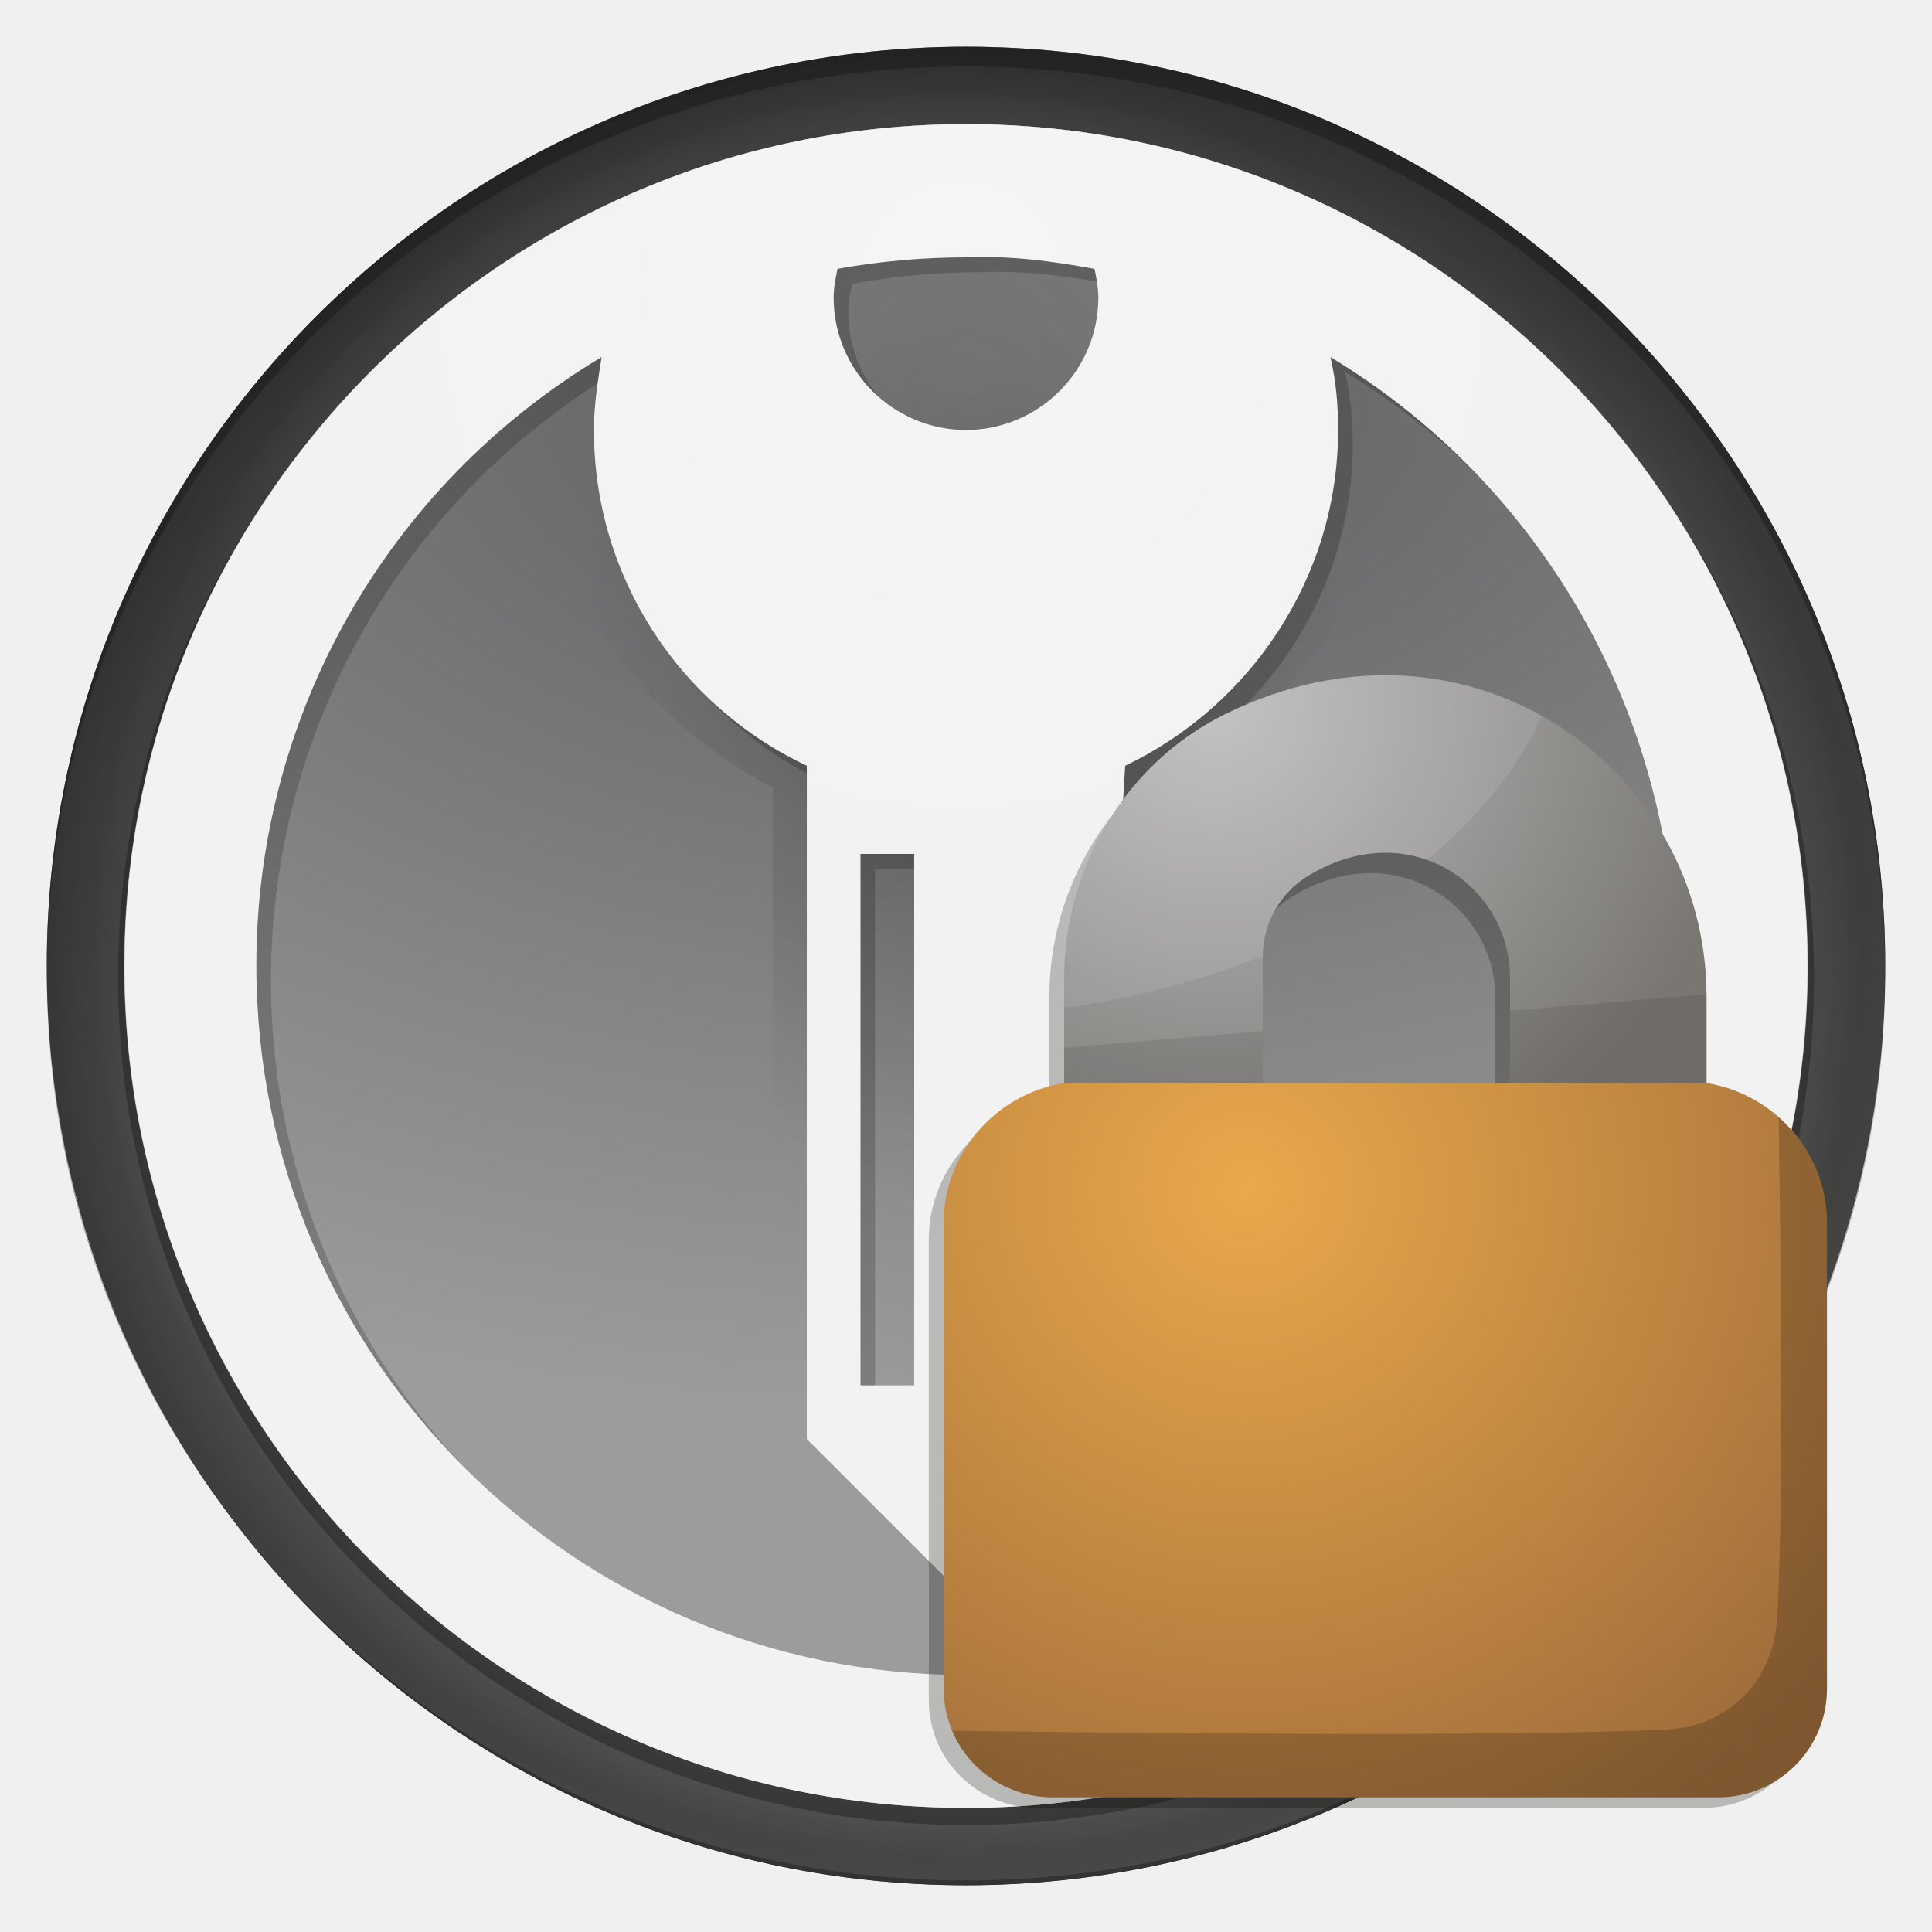
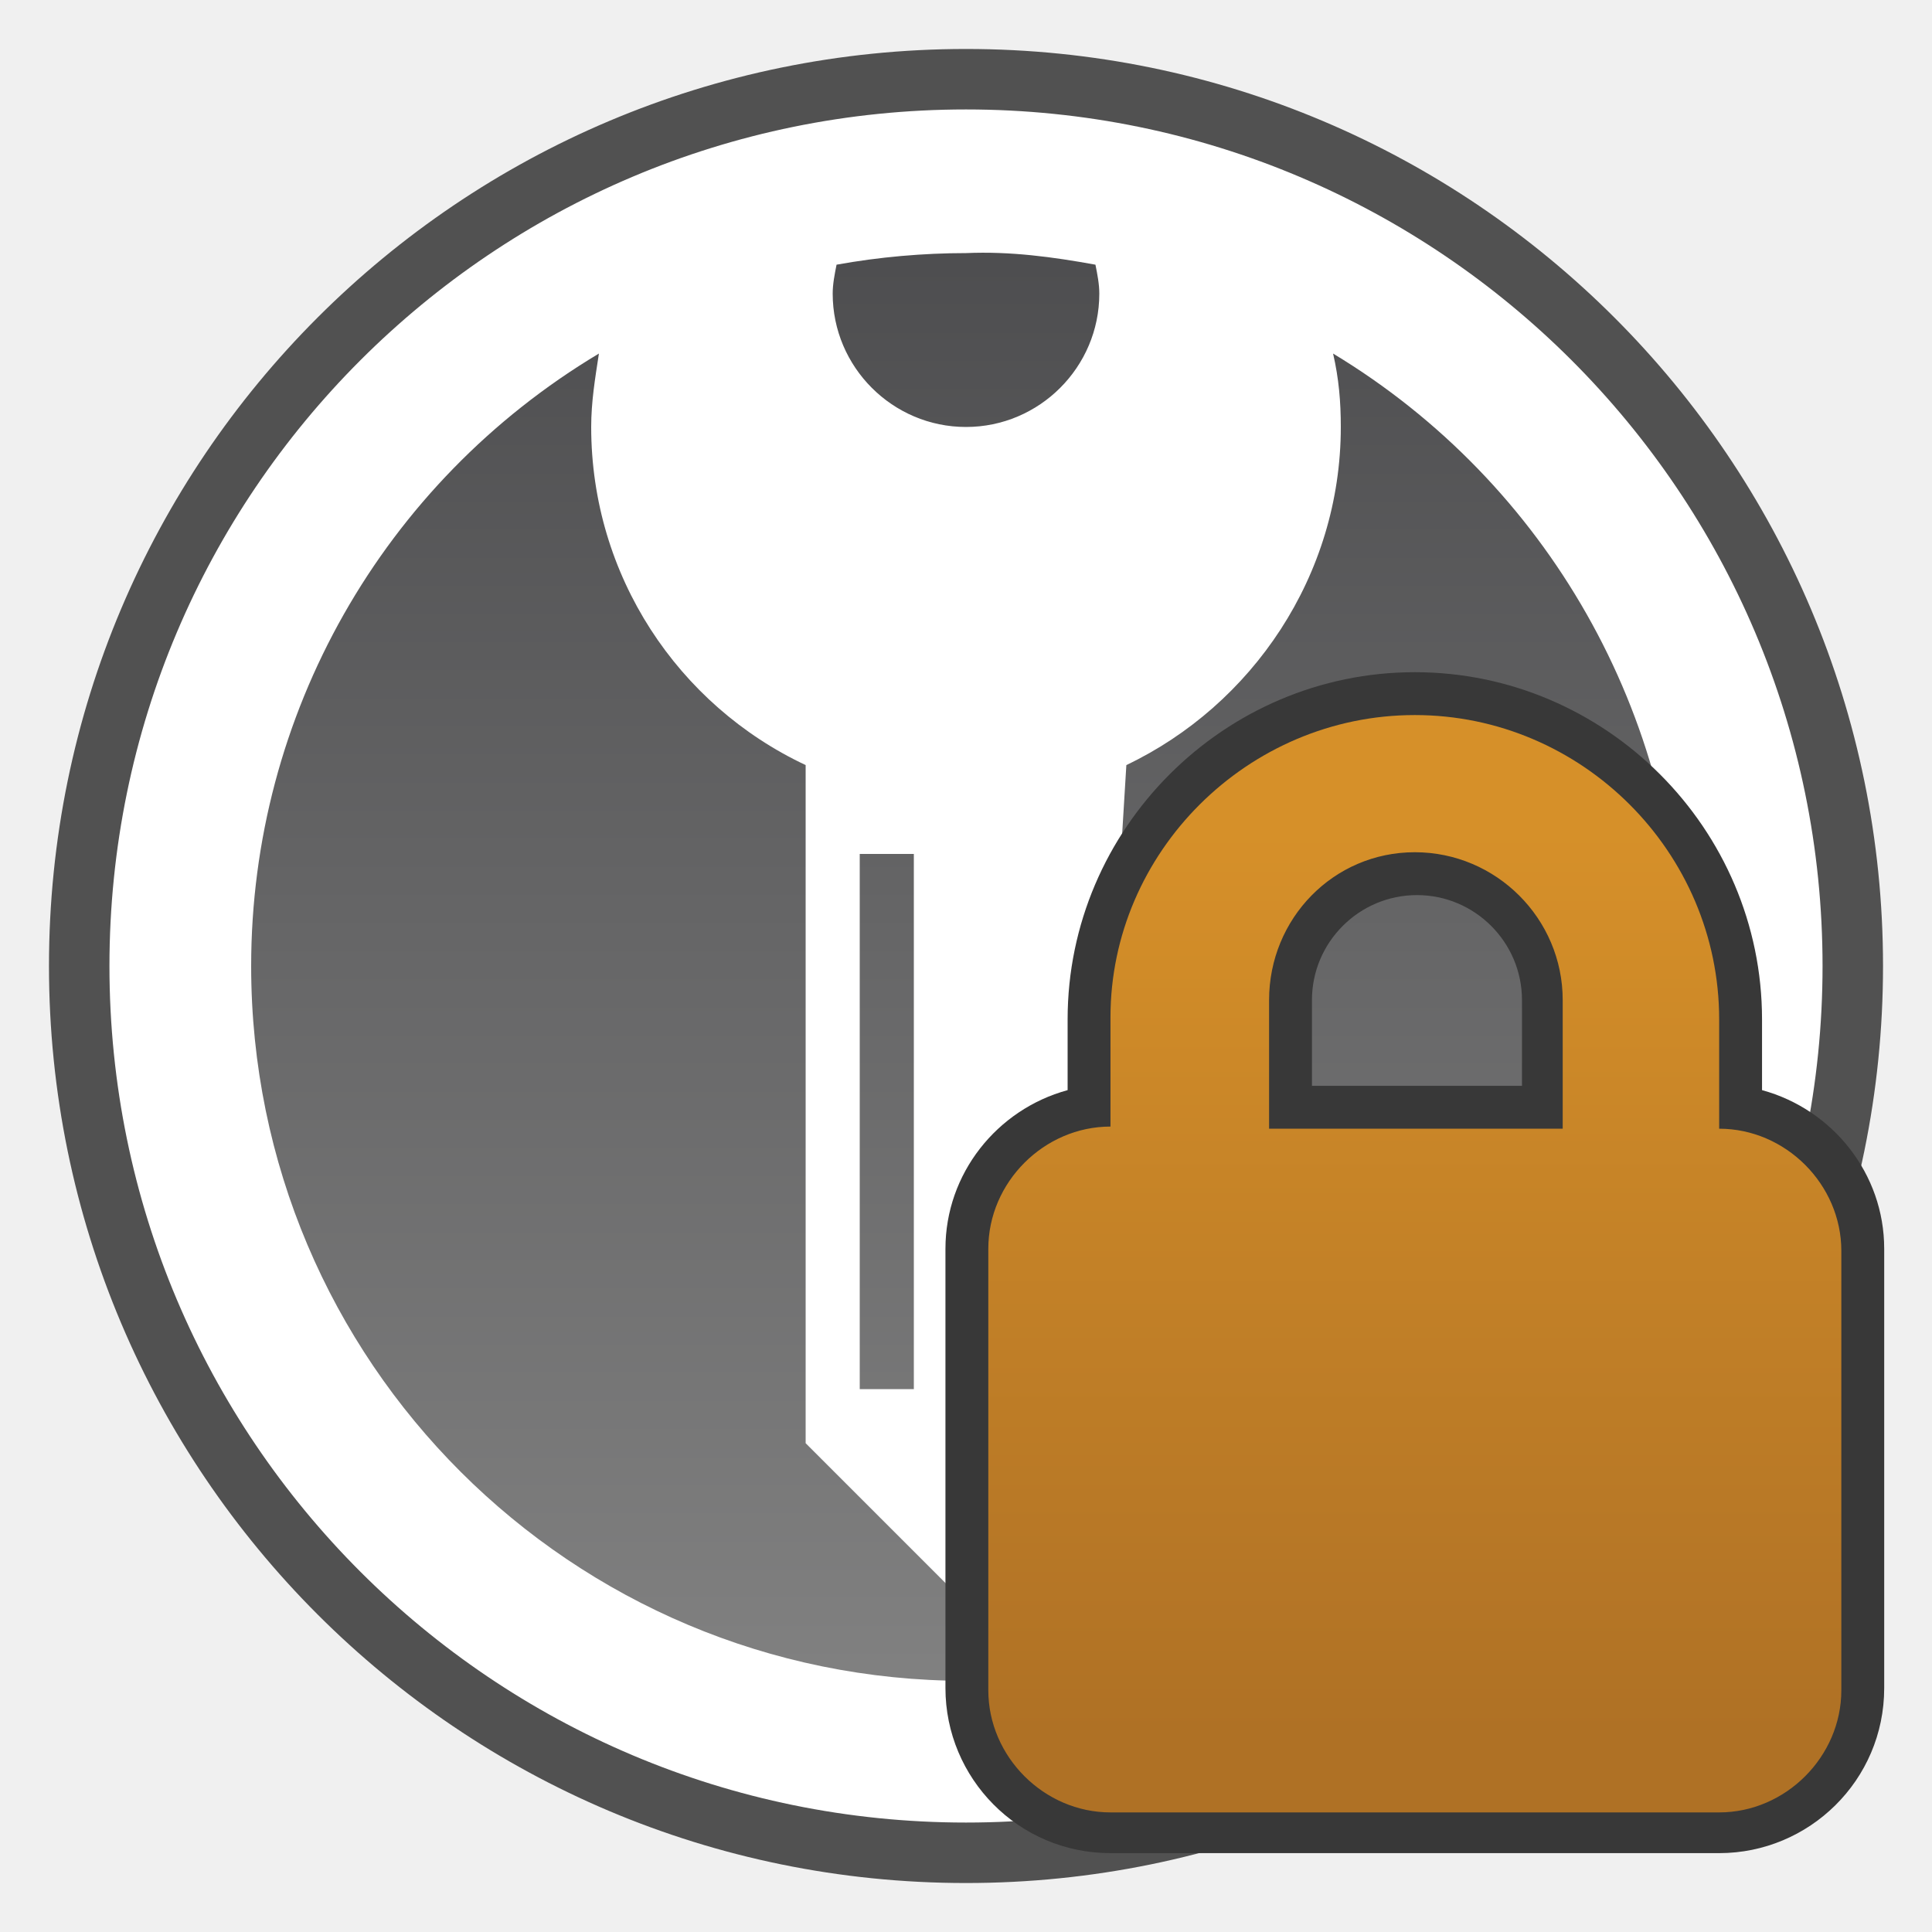
- <svg xmlns="http://www.w3.org/2000/svg" viewBox="0 0 128 128">
+ <svg xmlns="http://www.w3.org/2000/svg" width="100%" height="100%" viewBox="0 0 100 100" version="1.1" xml:space="preserve" style="fill-rule:evenodd;clip-rule:evenodd;stroke-linecap:round;stroke-linejoin:round;">
+   <circle cx="50" cy="50" r="45.9" style="fill:white;stroke:rgb(81,81,81);stroke-width:3.13px;" />
+   <path d="M56.7,13.7C56.8,14.2 56.9,14.7 56.9,15.2C56.9,19 53.8,22.1 50,22.1C46.2,22.1 43.1,19 43.1,15.2C43.1,14.7 43.2,14.2 43.3,13.7C45.5,13.3 47.8,13.1 50,13.1C52.3,13 54.5,13.3 56.7,13.7ZM30.6,22.1C30.6,29.8 35.1,36.5 41.7,39.6L41.7,74.7L50,83L58.3,74.7L57.8,67.4L61.7,63.5L57.8,59.6L63.7,53.7L57.8,47.8L58.3,39.6C64.8,36.5 69.4,29.8 69.4,22.1C69.4,20.8 69.3,19.6 69,18.3C80.1,25 86.9,37 87,50C87,70.4 70.5,87 50,87C29.6,87 13,70.5 13,50C13,37 19.8,25 31,18.3C30.8,19.6 30.6,20.8 30.6,22.1ZM44.5,44.2L47.3,44.2L47.3,71.9L44.5,71.9L44.5,44.2Z" style="fill:url(#_Linear1);fill-rule:nonzero;" />
+   <g transform="matrix(1.10935,0,0,1.10935,-8.63908,-10.3579)">
+     <path d="M59.6,94.8C55.9,94.8 52.9,91.8 52.9,88.1L52.9,67.6C52.9,64.3 55.4,61.5 58.6,61L58.6,56.9C58.6,48.5 65.4,41.7 73.8,41.7C82.2,41.7 89,48.5 89,56.9L89,61C92.2,61.5 94.7,64.3 94.7,67.6L94.7,88.1C94.7,91.8 91.7,94.8 88,94.8L59.6,94.8ZM79.7,61L79.7,56C79.7,52.8 77.1,50.1 73.8,50.1C70.5,50.1 68,52.7 68,56L68,61L79.7,61Z" style="fill:url(#_Linear2);fill-rule:nonzero;" />
+   </g>
+   <g transform="matrix(1.10935,0,0,1.10935,-8.63908,-10.3579)">
+     <path d="M73.8,42.7C81.6,42.7 88,49.1 88,56.9L88,62C91.1,62 93.7,64.6 93.7,67.7L93.7,88.2C93.7,91.3 91.1,93.9 88,93.9L59.6,93.9C56.5,93.9 53.9,91.3 53.9,88.2L53.9,67.6C53.9,64.5 56.5,61.9 59.6,61.9L59.6,56.8C59.6,49.1 66,42.7 73.8,42.7M67,62L80.7,62L80.7,56C80.7,52.2 77.6,49.1 73.8,49.1C70,49.1 67,52.2 67,56L67,62M73.8,40.7C64.9,40.7 57.6,48 57.6,56.9L57.6,60.2C54.3,61.1 51.9,64.1 51.9,67.6L51.9,88.1C51.9,92.3 55.3,95.8 59.6,95.8L88,95.8C92.2,95.8 95.7,92.4 95.7,88.1L95.7,67.6C95.7,64.1 93.3,61.1 90,60.2L90,56.9C90,48 82.7,40.7 73.8,40.7ZM69,60L69,56C69,53.3 71.2,51.1 73.9,51.1C76.6,51.1 78.8,53.3 78.8,56L78.8,60L69,60Z" style="fill:rgb(56,56,56);fill-rule:nonzero;" />
+   </g>
  <defs>
-     <linearGradient id="d" x1="64" y1="-3.314" x2="64" y2="118.486" gradientUnits="userSpaceOnUse">
-       <stop offset="0" stop-color="#414141" />
-       <stop offset=".196" stop-color="#3e3e3e" />
-       <stop offset="1" stop-color="#3a3a3a" />
+     <linearGradient id="_Linear1" x1="0" y1="0" x2="1" y2="0" gradientUnits="userSpaceOnUse" gradientTransform="matrix(-0.5725,-78.1539,78.1539,-0.5725,50.2693,86.83)">
+       <stop offset="0" style="stop-color:rgb(128,128,128);stop-opacity:1" />
+       <stop offset="1" style="stop-color:rgb(75,75,77);stop-opacity:1" />
    </linearGradient>
-     <radialGradient id="f" cx="32.646" cy="32.915" fx="32.646" fy="32.915" r="207.234" gradientTransform="translate(48.6185 41.6546) scale(.3539)" gradientUnits="userSpaceOnUse">
-       <stop offset=".673" stop-color="#fcfcfc" stop-opacity="0" />
-       <stop offset="1" stop-color="#fcfcfc" />
-     </radialGradient>
-     <radialGradient id="h" cx="40.992" cy="60.213" fx="40.992" fy="60.213" r="172.389" gradientTransform="translate(48.6185 41.6546) scale(.3539)" gradientUnits="userSpaceOnUse">
-       <stop offset=".109" stop-color="#0f0f0d" stop-opacity="0" />
-       <stop offset=".886" stop-color="#414141" stop-opacity="0" />
-       <stop offset=".934" stop-color="#1e1e1d" stop-opacity=".684" />
-       <stop offset=".987" stop-color="#0f0f0d" />
-     </radialGradient>
-     <radialGradient id="l" cx="46.738" cy="-43.152" fx="46.738" fy="-43.152" r="334.836" gradientTransform="translate(48.6185 35.1949) scale(.3539 .2026)" gradientUnits="userSpaceOnUse">
-       <stop offset="0" stop-color="#5e5e60" />
-       <stop offset="1" stop-color="#9c9c9c" />
-     </radialGradient>
-     <radialGradient id="n" cx="44.233" cy="-44.918" fx="44.233" fy="-44.918" r="65.392" gradientTransform="translate(48.6185 41.6546) scale(.3539)" gradientUnits="userSpaceOnUse">
-       <stop offset="0" stop-color="#9e9e9e" />
-       <stop offset="1" stop-color="gray" />
-     </radialGradient>
-     <radialGradient id="p" cx="29.217" cy="-1.833" fx="29.217" fy="-1.833" r="96.585" gradientTransform="translate(54.1107 40.1419) scale(.3356 .5572)" gradientUnits="userSpaceOnUse">
-       <stop offset="0" stop-color="#000" />
-       <stop offset=".784" stop-color="#4f4f4f" stop-opacity="0" />
-     </radialGradient>
-     <radialGradient id="s" cx="42.84" cy="-64.573" fx="42.84" fy="-64.573" r="223.51" gradientTransform="translate(48.6185 41.6546) scale(.3539)" gradientUnits="userSpaceOnUse">
-       <stop offset="0" stop-color="#f5f5f5" />
-       <stop offset=".529" stop-color="#f2f2f2" />
-     </radialGradient>
-     <radialGradient id="v" cx="80.569" cy="46.736" fx="80.569" fy="46.736" r="35.216" gradientUnits="userSpaceOnUse">
-       <stop offset="0" stop-color="#bcbcbc" />
-       <stop offset="1" stop-color="#7a7773" />
-     </radialGradient>
-     <radialGradient id="w" cx="82.593" cy="78.754" fx="82.593" fy="78.754" r="50.917" gradientUnits="userSpaceOnUse">
-       <stop offset="0" stop-color="#eba84b" />
-       <stop offset="1" stop-color="#9b6a3a" />
-     </radialGradient>
+     <linearGradient id="_Linear2" x1="0" y1="0" x2="1" y2="0" gradientUnits="userSpaceOnUse" gradientTransform="matrix(2.56353e-15,41.8656,-41.8656,2.56353e-15,73.8,48.1382)">
+       <stop offset="0" style="stop-color:rgb(214,144,41);stop-opacity:1" />
+       <stop offset="1" style="stop-color:rgb(175,113,37);stop-opacity:1" />
+     </linearGradient>
  </defs>
-   <g style="isolation:isolate;">
-     <g id="b">
-       <g id="c">
-         <rect width="128" height="128" style="fill:none;" />
-         <path id="e" d="m64,124.9c-33.581,0-60.9-27.32-60.9-60.9S30.419,3.1,64,3.1s60.9,27.32,60.9,60.9-27.319,60.9-60.9,60.9Zm0-116.676c-30.741,0-55.752,25.021-55.752,55.776s25.01,55.776,55.752,55.776,55.751-25.021,55.751-55.776S94.741,8.224,64,8.224Z" style="fill:url(#d);" />
-         <path id="g" d="m64,3.124C30.433,3.124,3.124,30.433,3.124,64s27.309,60.876,60.876,60.876,60.876-27.309,60.876-60.876S97.567,3.124,64,3.124Z" style="fill:url(#f); mix-blend-mode:lighten; opacity:.32;" />
-         <path id="i" d="m64,124.9c-33.581,0-60.9-27.32-60.9-60.9S30.419,3.1,64,3.1s60.9,27.32,60.9,60.9-27.319,60.9-60.9,60.9Zm0-116.676c-30.741,0-55.752,25.021-55.752,55.776s25.01,55.776,55.752,55.776,55.751-25.021,55.751-55.776S94.741,8.224,64,8.224Z" style="fill:url(#h); opacity:.44;" />
-         <path id="j" d="m64,8.55c-30.978,0-56.181,25.203-56.181,56.181s25.203,56.181,56.181,56.181,56.181-25.203,56.181-56.181S94.978,8.55,64,8.55Z" style="fill:rgba(15,15,13,.35);" />
-         <path id="k" d="m64,124.9c-33.581,0-60.9-27.32-60.9-60.9S30.419,3.1,64,3.1s60.9,27.32,60.9,60.9-27.319,60.9-60.9,60.9Zm0-120.497C30.419,4.403,3.1,31.36,3.1,64.493s27.32,60.09,60.9,60.09,60.9-26.956,60.9-60.09S97.58,4.403,64,4.403Z" style="fill:#0f0f0d; opacity:.35;" />
-         <path id="m" d="m64,8.224c-30.755,0-55.776,25.021-55.776,55.776s25.021,55.776,55.776,55.776,55.776-25.021,55.776-55.776S94.755,8.224,64,8.224Z" style="fill:url(#l);" />
-         <path id="o" d="m64,12.861c-9.161,0-16.614,7.453-16.614,16.613s7.453,16.613,16.614,16.613,16.613-7.453,16.613-16.613-7.453-16.613-16.613-16.613Z" style="fill:url(#n); mix-blend-mode:lighten; opacity:.7;" />
-         <path id="q" d="m34.687,16.364c-.003.019-.005.038-.008.057-.072.014-.074-.004.008-.057Zm42.118,35.8l-.771,13.782,9.102,9.916-9.102,9.916,6.017,6.555-6.017,6.555.771,13.67h-25.61v-60.395c-10.182-5.21-17.125-16.471-17.125-29.413,0-2.166.303-4.167.609-6.33,1.105-.208,18.967-7.695,18.967-7.695-.148.809,20.855.809,20.707,0,0,0,17.258,7.426,18.989,7.79.438,2.126.587,4.101.587,6.235,0,12.942-7.097,24.203-17.125,29.413Zm16.508-35.8c.011.051.019.101.03.152.19.04.196-.004-.03-.152Z" style="fill:url(#p); mix-blend-mode:multiply; opacity:.3;" />
-         <path id="r" d="m34.116,100.432c-9.898-8.608-16.164-21.297-16.164-35.497,0-16.523,8.641-31.774,22.873-40.29-.254,1.652-.508,3.177-.508,4.83,0,9.787,5.718,18.302,14.105,22.242v44.611l10.547,10.549,10.547-10.549-.635-9.278,4.956-4.957-4.956-4.957,7.497-7.499-7.497-7.499.635-10.422c8.26-3.94,14.105-12.456,14.105-22.242,0-1.652-.127-3.177-.508-4.83,5.164,3.118,9.592,7.142,13.142,11.797-8.584-11.789-22.529-19.459-38.277-19.459-26.091,0-47.242,21.05-47.242,47.017,0,14.693,6.774,27.81,17.381,36.432Zm27.421-7.662h-3.558v-35.206h3.558v35.206Zm-5.083-73.971c2.796-.508,5.718-.763,8.514-.763,2.923-.127,5.718.254,8.514.763.127.635.254,1.271.254,1.906,0,4.83-3.939,8.77-8.768,8.77s-8.768-3.94-8.768-8.77c0-.635.127-1.271.254-1.906Z" style="fill:#0f0f0d; mix-blend-mode:multiply; opacity:.2;" />
-         <path id="t" d="m64,8.224c-30.741,0-55.751,25.021-55.751,55.776s25.01,55.776,55.751,55.776,55.751-25.021,55.751-55.776S94.741,8.224,64,8.224Zm-8.514,9.588c2.796-.508,5.718-.763,8.514-.763,2.923-.127,5.718.254,8.514.763.127.635.254,1.271.254,1.906,0,4.83-3.939,8.77-8.768,8.77s-8.768-3.94-8.768-8.77c0-.635.127-1.271.254-1.906Zm5.083,38.765v35.206h-3.558v-35.206h3.558Zm3.431,54.398c-25.922,0-47.016-20.971-47.016-47.026,0-16.523,8.641-31.774,22.873-40.29-.254,1.652-.508,3.177-.508,4.83,0,9.787,5.718,18.302,14.105,22.242v44.611l10.547,10.549,10.547-10.549-.635-9.278,4.956-4.957-4.956-4.957,7.497-7.499-7.497-7.499.635-10.422c8.26-3.94,14.105-12.456,14.105-22.242,0-1.652-.127-3.177-.508-4.83,14.105,8.516,22.746,23.767,22.873,40.29,0,25.928-20.967,47.026-47.016,47.026Z" style="fill:url(#s);" />
-         <g style="mix-blend-mode:multiply; opacity:.25;">
-           <path d="m68.73,119.776c-3.973,0-7.193-3.187-7.193-7.118v-30.566c0-4.572,3.5-8.451,7.98-9.144v-6.844c0-7.332,4.092-14.168,10.749-17.386,16.026-7.746,31.811,3.564,31.811,18.549v5.68c4.48.693,7.98,4.572,7.98,9.144v30.566c0,3.931-3.22,7.118-7.193,7.118h-44.134Zm30.327-46.829v-6.927c0-6.008-6.685-10.744-13.434-6.622-1.839,1.123-2.946,3.133-2.946,5.272v8.277h16.38Z" style="fill:#0f0f0d;" />
-         </g>
-         <g id="u">
-           <path d="m81.252,47.271c-6.657,3.252-10.749,10.159-10.749,17.568v6.916h13.16v-8.364c0-2.161,1.107-4.192,2.946-5.327,6.75-4.165,13.434.621,13.434,6.692v7h13.02v-5.74c0-15.143-15.784-26.571-31.811-18.744Z" style="fill:url(#v);" />
-           <path d="m113.063,71.755h-42.56c-4.48.7-7.98,4.62-7.98,9.24v30.887c0,3.973,3.22,7.193,7.193,7.193h44.134c3.973,0,7.193-3.22,7.193-7.193v-30.887c0-4.62-3.5-8.54-7.98-9.24Z" style="fill:url(#w);" />
-           <path d="m117.837,74.017c.109,6.654.375,26.216-.111,33.362-.27,3.963-3.226,6.985-7.193,7.193-10.38.544-38.826.21-47.451.093,1.088,2.591,3.648,4.41,6.634,4.41h44.134c3.973,0,7.193-3.22,7.193-7.193v-30.887c0-2.755-1.251-5.255-3.206-6.978Z" style="fill:#0f0f0d; mix-blend-mode:multiply; opacity:.2;" />
-           <g style="mix-blend-mode:multiply; opacity:.1;">
-             <polygon points="70.503 69.411 70.503 71.755 83.663 71.755 83.663 68.318 70.503 69.411" style="fill:#0f0f0d;" />
-             <path d="m100.043,66.958v4.797h13.02v-5.74c0-.046-.004-.092-.004-.138l-13.015,1.081Z" style="fill:#0f0f0d;" />
-           </g>
-           <path d="m81.252,47.271c-6.657,3.252-10.749,10.159-10.749,17.568v1.924c4.726-.641,9.161-1.824,13.165-3.447.025-2.133,1.123-4.131,2.941-5.253,2.815-1.737,5.611-1.902,7.923-1.082,3.385-2.787,5.999-6.02,7.624-9.55-5.824-3.255-13.335-3.856-20.904-.16Z" style="fill:#fcfcfc; mix-blend-mode:screen; opacity:.1;" />
-         </g>
-       </g>
-     </g>
-   </g>
</svg>
